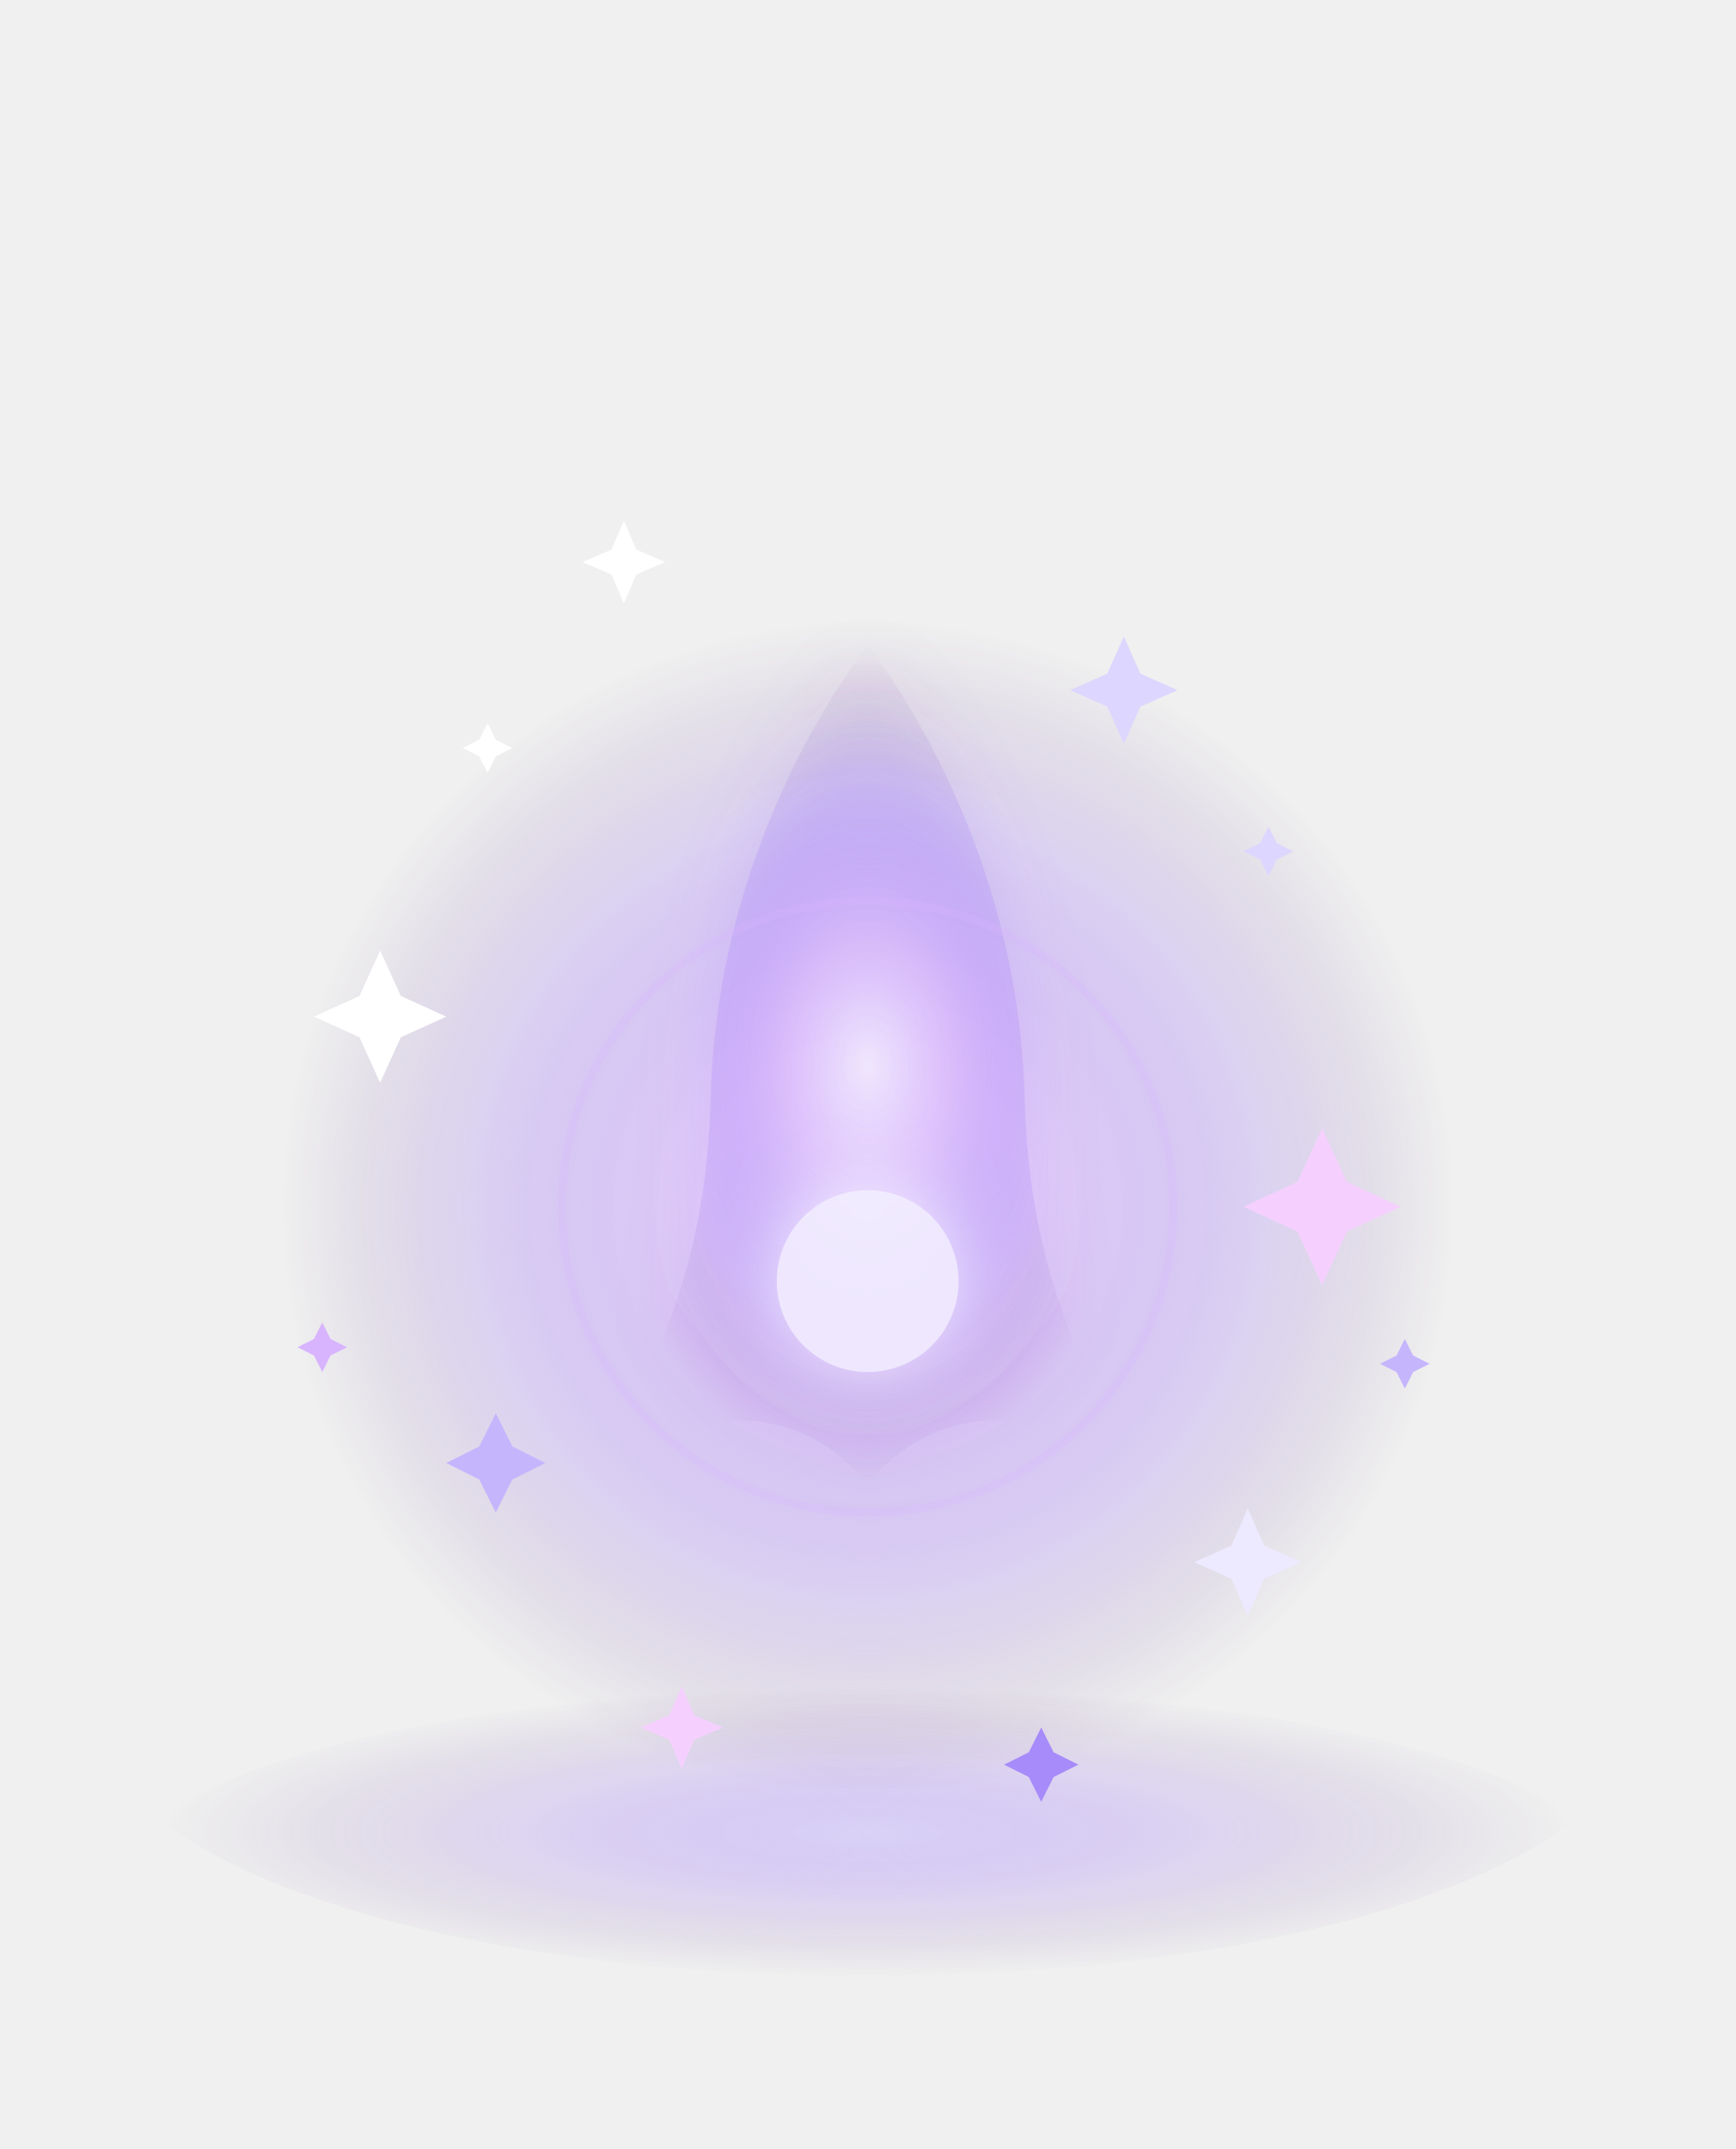
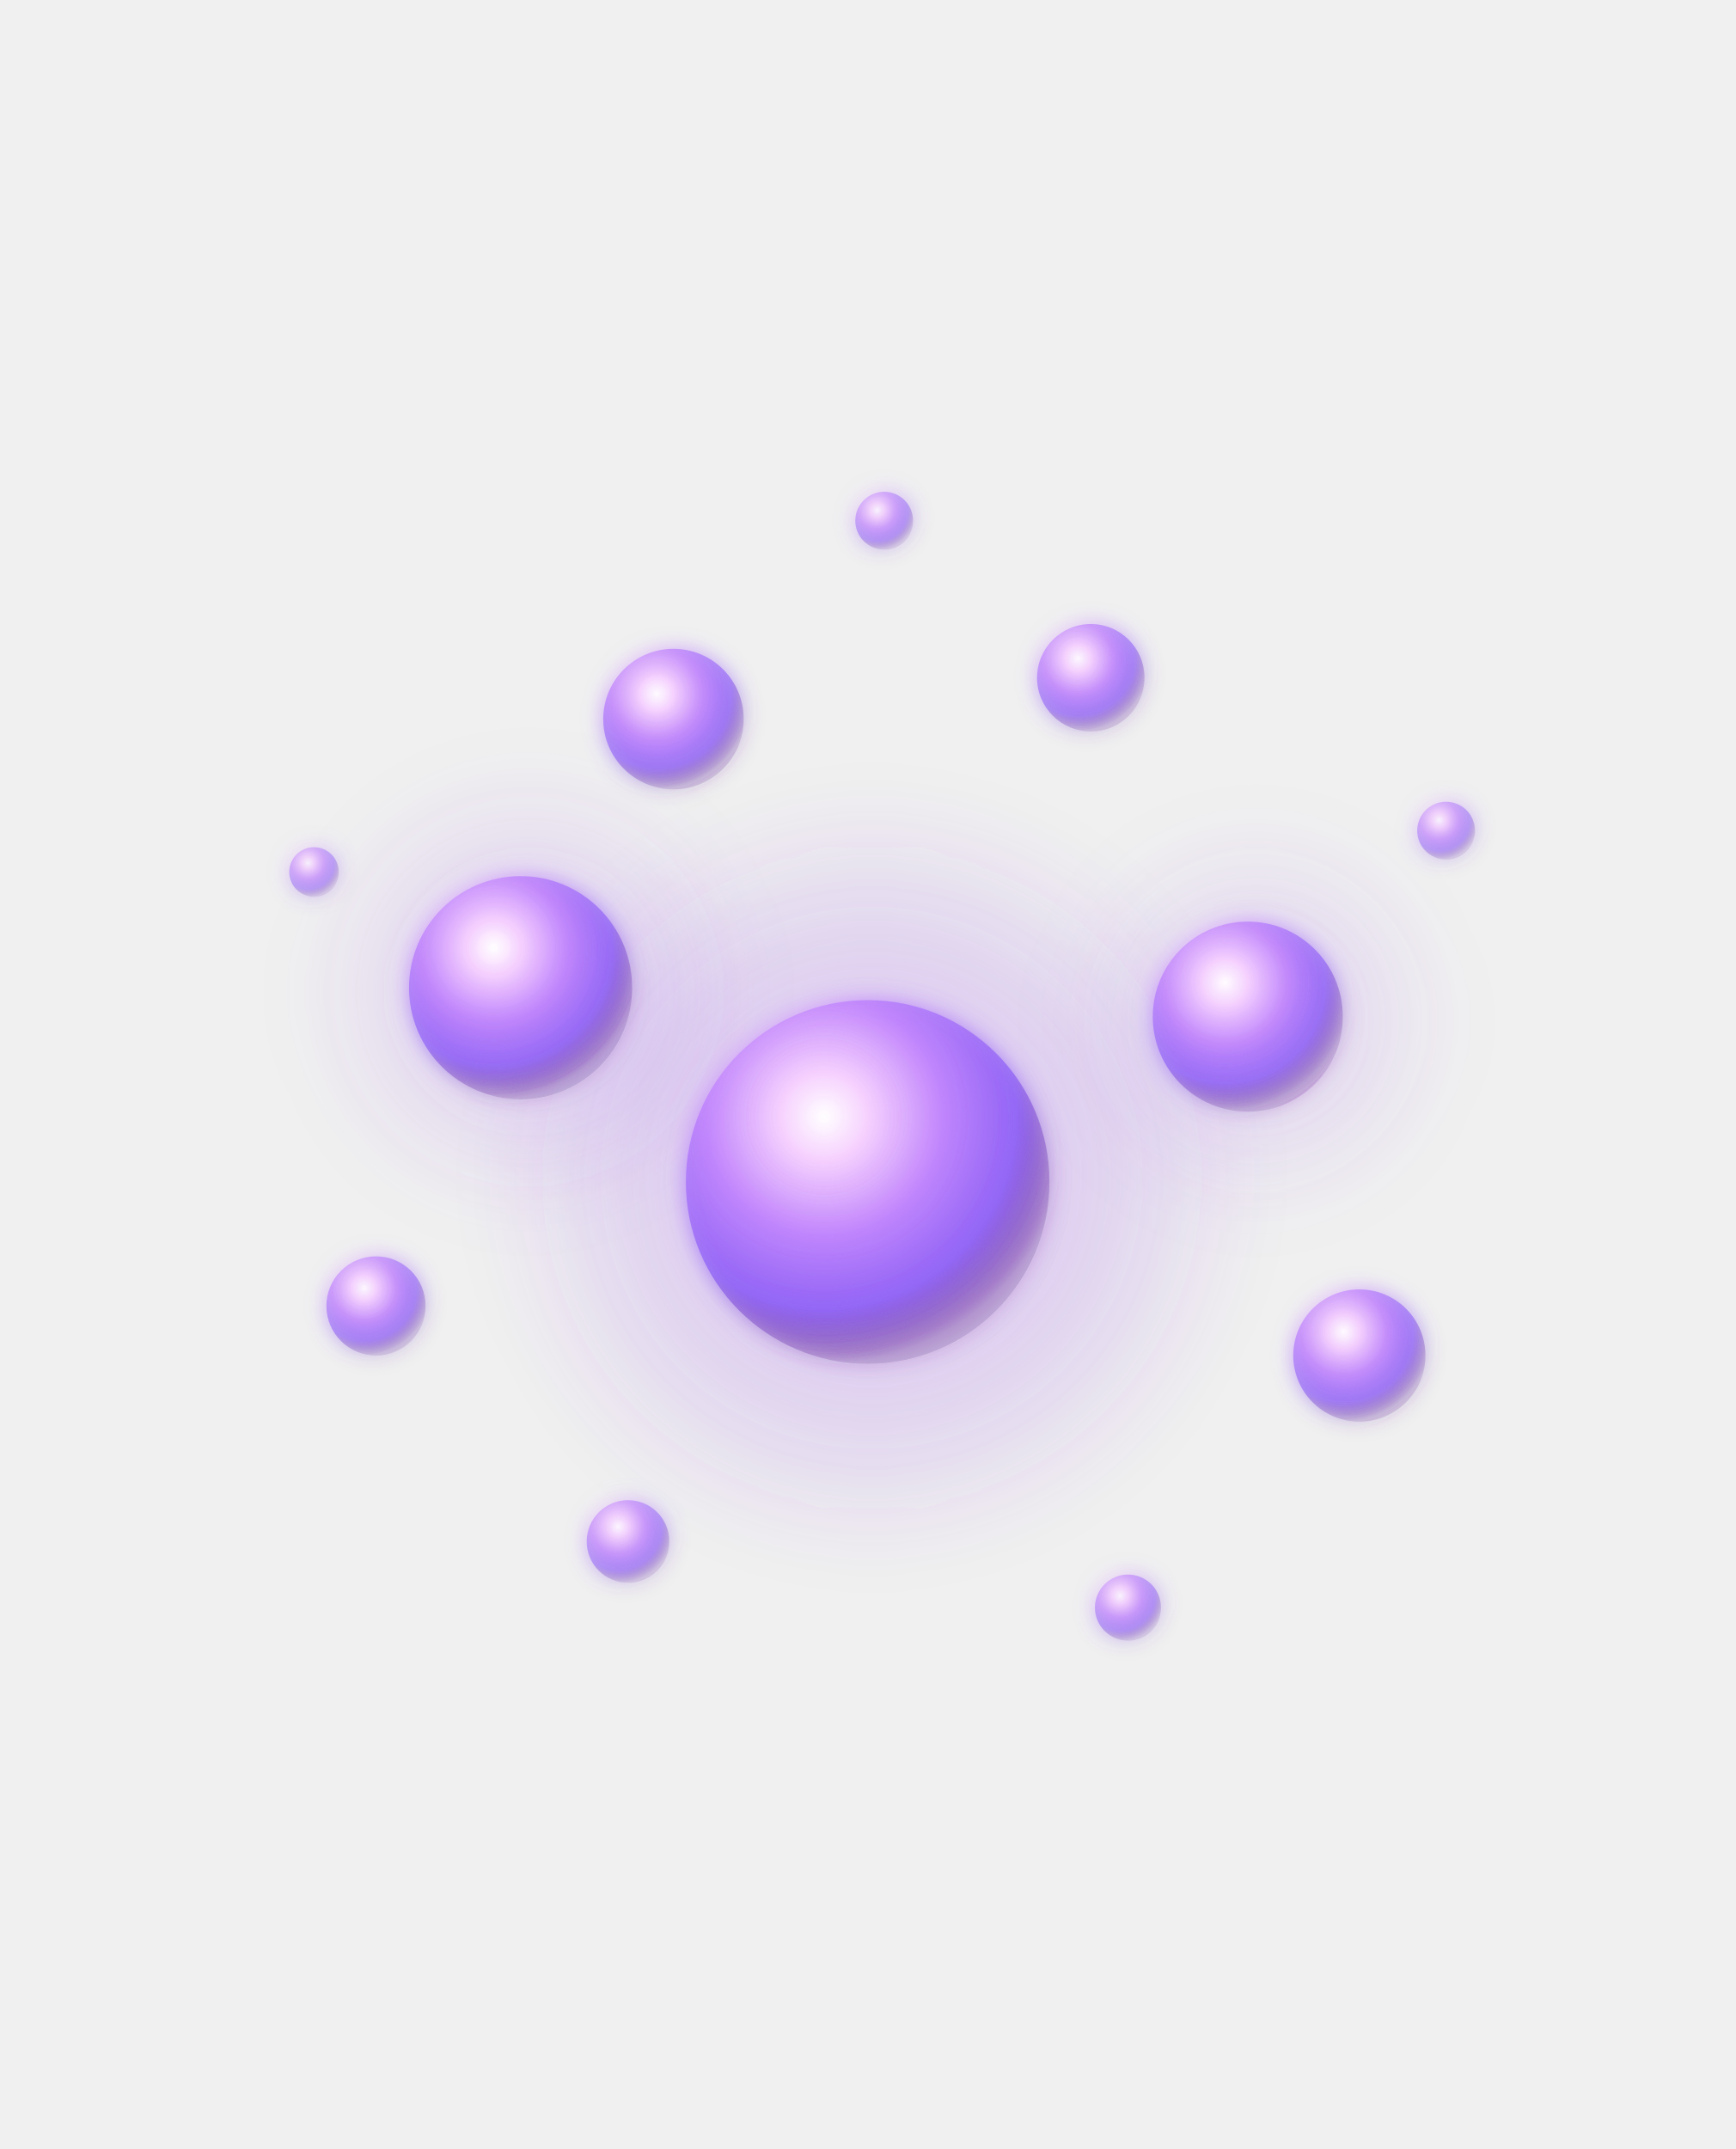
<svg xmlns="http://www.w3.org/2000/svg" viewBox="0 0 420 520" role="img" aria-labelledby="title description">
  <defs>
-     <radialGradient id="aura">
-       <stop offset="0" stop-color="#f5f3ff" stop-opacity=".86" />
-       <stop offset=".28" stop-color="#d8b4fe" stop-opacity=".58" />
-       <stop offset=".68" stop-color="#8b5cf6" stop-opacity=".2" />
-       <stop offset="1" stop-color="#3b0764" stop-opacity="0" />
+     <radialGradient id="orb" cx="38%" cy="32%" r="68%">
+       <stop offset="0" stop-color="#ffffff" stop-opacity=".98" />
+       <stop offset=".18" stop-color="#f5d0fe" stop-opacity=".96" />
+       <stop offset=".48" stop-color="#c084fc" stop-opacity=".88" />
+       <stop offset=".78" stop-color="#8b5cf6" stop-opacity=".7" />
+       <stop offset="1" stop-color="#581c87" stop-opacity=".18" />
    </radialGradient>
-     <radialGradient id="floor">
-       <stop offset="0" stop-color="#c4b5fd" stop-opacity=".5" />
-       <stop offset=".5" stop-color="#8b5cf6" stop-opacity=".18" />
-       <stop offset="1" stop-color="#3b0764" stop-opacity="0" />
+     <radialGradient id="halo">
+       <stop offset="0" stop-color="#d8b4fe" stop-opacity=".52" />
+       <stop offset=".42" stop-color="#a855f7" stop-opacity=".24" />
+       <stop offset="1" stop-color="#6d28d9" stop-opacity="0" />
    </radialGradient>
-     <filter id="glow" x="-60%" y="-60%" width="220%" height="220%">
-       <feGaussianBlur stdDeviation="8" result="b" />
+     <filter id="soft-glow" x="-120%" y="-120%" width="340%" height="340%">
+       <feGaussianBlur stdDeviation="8" />
+     </filter>
+     <filter id="core-glow" x="-80%" y="-80%" width="260%" height="260%">
+       <feGaussianBlur stdDeviation="2.4" result="blur" />
      <feMerge>
-         <feMergeNode in="b" />
+         <feMergeNode in="blur" />
        <feMergeNode in="SourceGraphic" />
      </feMerge>
    </filter>
  </defs>
  <style>
-     .exchange-aura{transform-origin:210px 300px;animation:portal-breathe 3.6s ease-in-out infinite}.portal-sparkle{transform-box:fill-box;transform-origin:center;animation:portal-twinkle 3.4s ease-in-out infinite}.portal-sparkle:nth-child(2n){animation-delay:-1.1s;animation-duration:4.1s}.portal-sparkle:nth-child(3n){animation-delay:-2.3s;animation-duration:3.8s}.portal-sparkle:nth-child(5n){animation-delay:-.6s;animation-duration:4.6s}.portal-shimmer{transform-box:fill-box;transform-origin:center;animation:portal-shimmer 4.8s ease-in-out infinite}
-     @keyframes portal-breathe{0%,100%{opacity:.72;transform:scale(.94)}50%{opacity:1;transform:scale(1.04)}}@keyframes portal-twinkle{0%,18%,100%{opacity:.08;transform:translateY(5px) scale(.4) rotate(0)}48%{opacity:.82;transform:translateY(-5px) scale(1.05) rotate(18deg)}72%{opacity:.3;transform:translateY(-12px) scale(.72) rotate(32deg)}}@keyframes portal-shimmer{0%,100%{opacity:.12;transform:scale(.88)}50%{opacity:.42;transform:scale(1.06)}}
-     @media (prefers-reduced-motion:reduce){.exchange-aura,.portal-sparkle,.portal-shimmer{animation:none}.exchange-aura{opacity:.9}.portal-sparkle{opacity:.55}.portal-shimmer{opacity:.25}}
+     .soul-orb{transform-box:fill-box;transform-origin:center;animation:orb-drift 4.8s ease-in-out infinite}
+     .soul-orb:nth-of-type(2n){animation-delay:-1.3s;animation-duration:5.7s}
+     .soul-orb:nth-of-type(3n){animation-delay:-2.6s;animation-duration:4.2s}
+     .soul-orb:nth-of-type(5n){animation-delay:-.7s;animation-duration:6.1s}
+     .orb-halo{animation:halo-breathe 3.8s ease-in-out infinite;transform-box:fill-box;transform-origin:center}
+     @keyframes orb-drift{0%,100%{transform:translateY(5px) scale(.94);opacity:.72}50%{transform:translateY(-8px) scale(1.06);opacity:1}}
+     @keyframes halo-breathe{0%,100%{opacity:.42;transform:scale(.9)}50%{opacity:.76;transform:scale(1.12)}}
+     @media (prefers-reduced-motion:reduce){.soul-orb,.orb-halo{animation:none!important}.soul-orb{opacity:.9}.orb-halo{opacity:.55}}
  </style>
-   <path d="M38 440c60-42 284-42 344 0-67 51-277 51-344 0z" fill="url(#floor)" />
-   <g class="exchange-aura">
-     <circle cx="210" cy="292" r="142" fill="url(#aura)" />
-     <path d="M143 354c17-22 28-51 29-88 1-44 18-83 38-110 20 27 37 66 38 110 1 37 12 66 29 88-29-15-51-14-67 5-16-19-38-20-67-5z" fill="url(#aura)" opacity=".72" filter="url(#glow)" />
-     <circle cx="210" cy="310" r="22" fill="#f5f3ff" opacity=".82" filter="url(#glow)" />
+   <g aria-hidden="true">
+     <circle class="orb-halo" cx="211" cy="285" r="92" fill="url(#halo)" filter="url(#soft-glow)" />
+     <circle class="orb-halo" cx="128" cy="240" r="54" fill="url(#halo)" filter="url(#soft-glow)" opacity=".68" />
+     <circle class="orb-halo" cx="304" cy="247" r="47" fill="url(#halo)" filter="url(#soft-glow)" opacity=".6" />
  </g>
-   <g aria-hidden="true">
-     <circle class="portal-shimmer" cx="210" cy="292" r="74" fill="none" stroke="#d8b4fe" stroke-width="2" opacity=".24" />
-     <path class="portal-sparkle" d="M92 230l5 11 11 5-11 5-5 11-5-11-11-5 11-5z" fill="#fff" />
-     <path class="portal-sparkle" d="M320 273l6 13 13 6-13 6-6 13-6-13-13-6 13-6z" fill="#f5d0fe" />
-     <path class="portal-sparkle" d="M272 154l4 9 9 4-9 4-4 9-4-9-9-4 9-4z" fill="#ddd6fe" />
-     <path class="portal-sparkle" d="M151 126l3 7 7 3-7 3-3 7-3-7-7-3 7-3z" fill="#fff" />
-     <path class="portal-sparkle" d="M120 342l4 8 8 4-8 4-4 8-4-8-8-4 8-4z" fill="#c4b5fd" />
-     <path class="portal-sparkle" d="M302 365l4 9 9 4-9 4-4 9-4-9-9-4 9-4z" fill="#ede9fe" />
-     <path class="portal-sparkle" d="M165 408l3 7 7 3-7 3-3 7-3-7-7-3 7-3z" fill="#f5d0fe" />
-     <path class="portal-sparkle" d="M252 418l3 6 6 3-6 3-3 6-3-6-6-3 6-3z" fill="#a78bfa" />
-     <path class="portal-sparkle" d="M78 320l2 4 4 2-4 2-2 4-2-4-4-2 4-2z" fill="#d8b4fe" />
-     <path class="portal-sparkle" d="M340 324l2 4 4 2-4 2-2 4-2-4-4-2 4-2z" fill="#c4b5fd" />
-     <path class="portal-sparkle" d="M118 175l2 4 4 2-4 2-2 4-2-4-4-2 4-2z" fill="#fff" />
-     <path class="portal-sparkle" d="M307 200l2 4 4 2-4 2-2 4-2-4-4-2 4-2z" fill="#ddd6fe" />
+   <g filter="url(#core-glow)">
+     <circle class="soul-orb" cx="210" cy="286" r="44" fill="url(#orb)" />
+     <circle class="soul-orb" cx="126" cy="239" r="27" fill="url(#orb)" opacity=".94" />
+     <circle class="soul-orb" cx="302" cy="246" r="23" fill="url(#orb)" opacity=".9" />
+     <circle class="soul-orb" cx="163" cy="174" r="17" fill="url(#orb)" opacity=".86" />
+     <circle class="soul-orb" cx="264" cy="164" r="13" fill="url(#orb)" opacity=".8" />
+     <circle class="soul-orb" cx="91" cy="316" r="12" fill="url(#orb)" opacity=".78" />
+     <circle class="soul-orb" cx="329" cy="328" r="16" fill="url(#orb)" opacity=".84" />
+     <circle class="soul-orb" cx="152" cy="373" r="10" fill="url(#orb)" opacity=".72" />
+     <circle class="soul-orb" cx="273" cy="389" r="8" fill="url(#orb)" opacity=".7" />
+     <circle class="soul-orb" cx="214" cy="126" r="7" fill="url(#orb)" opacity=".68" />
+     <circle class="soul-orb" cx="76" cy="211" r="6" fill="url(#orb)" opacity=".64" />
+     <circle class="soul-orb" cx="350" cy="201" r="7" fill="url(#orb)" opacity=".66" />
  </g>
</svg>
